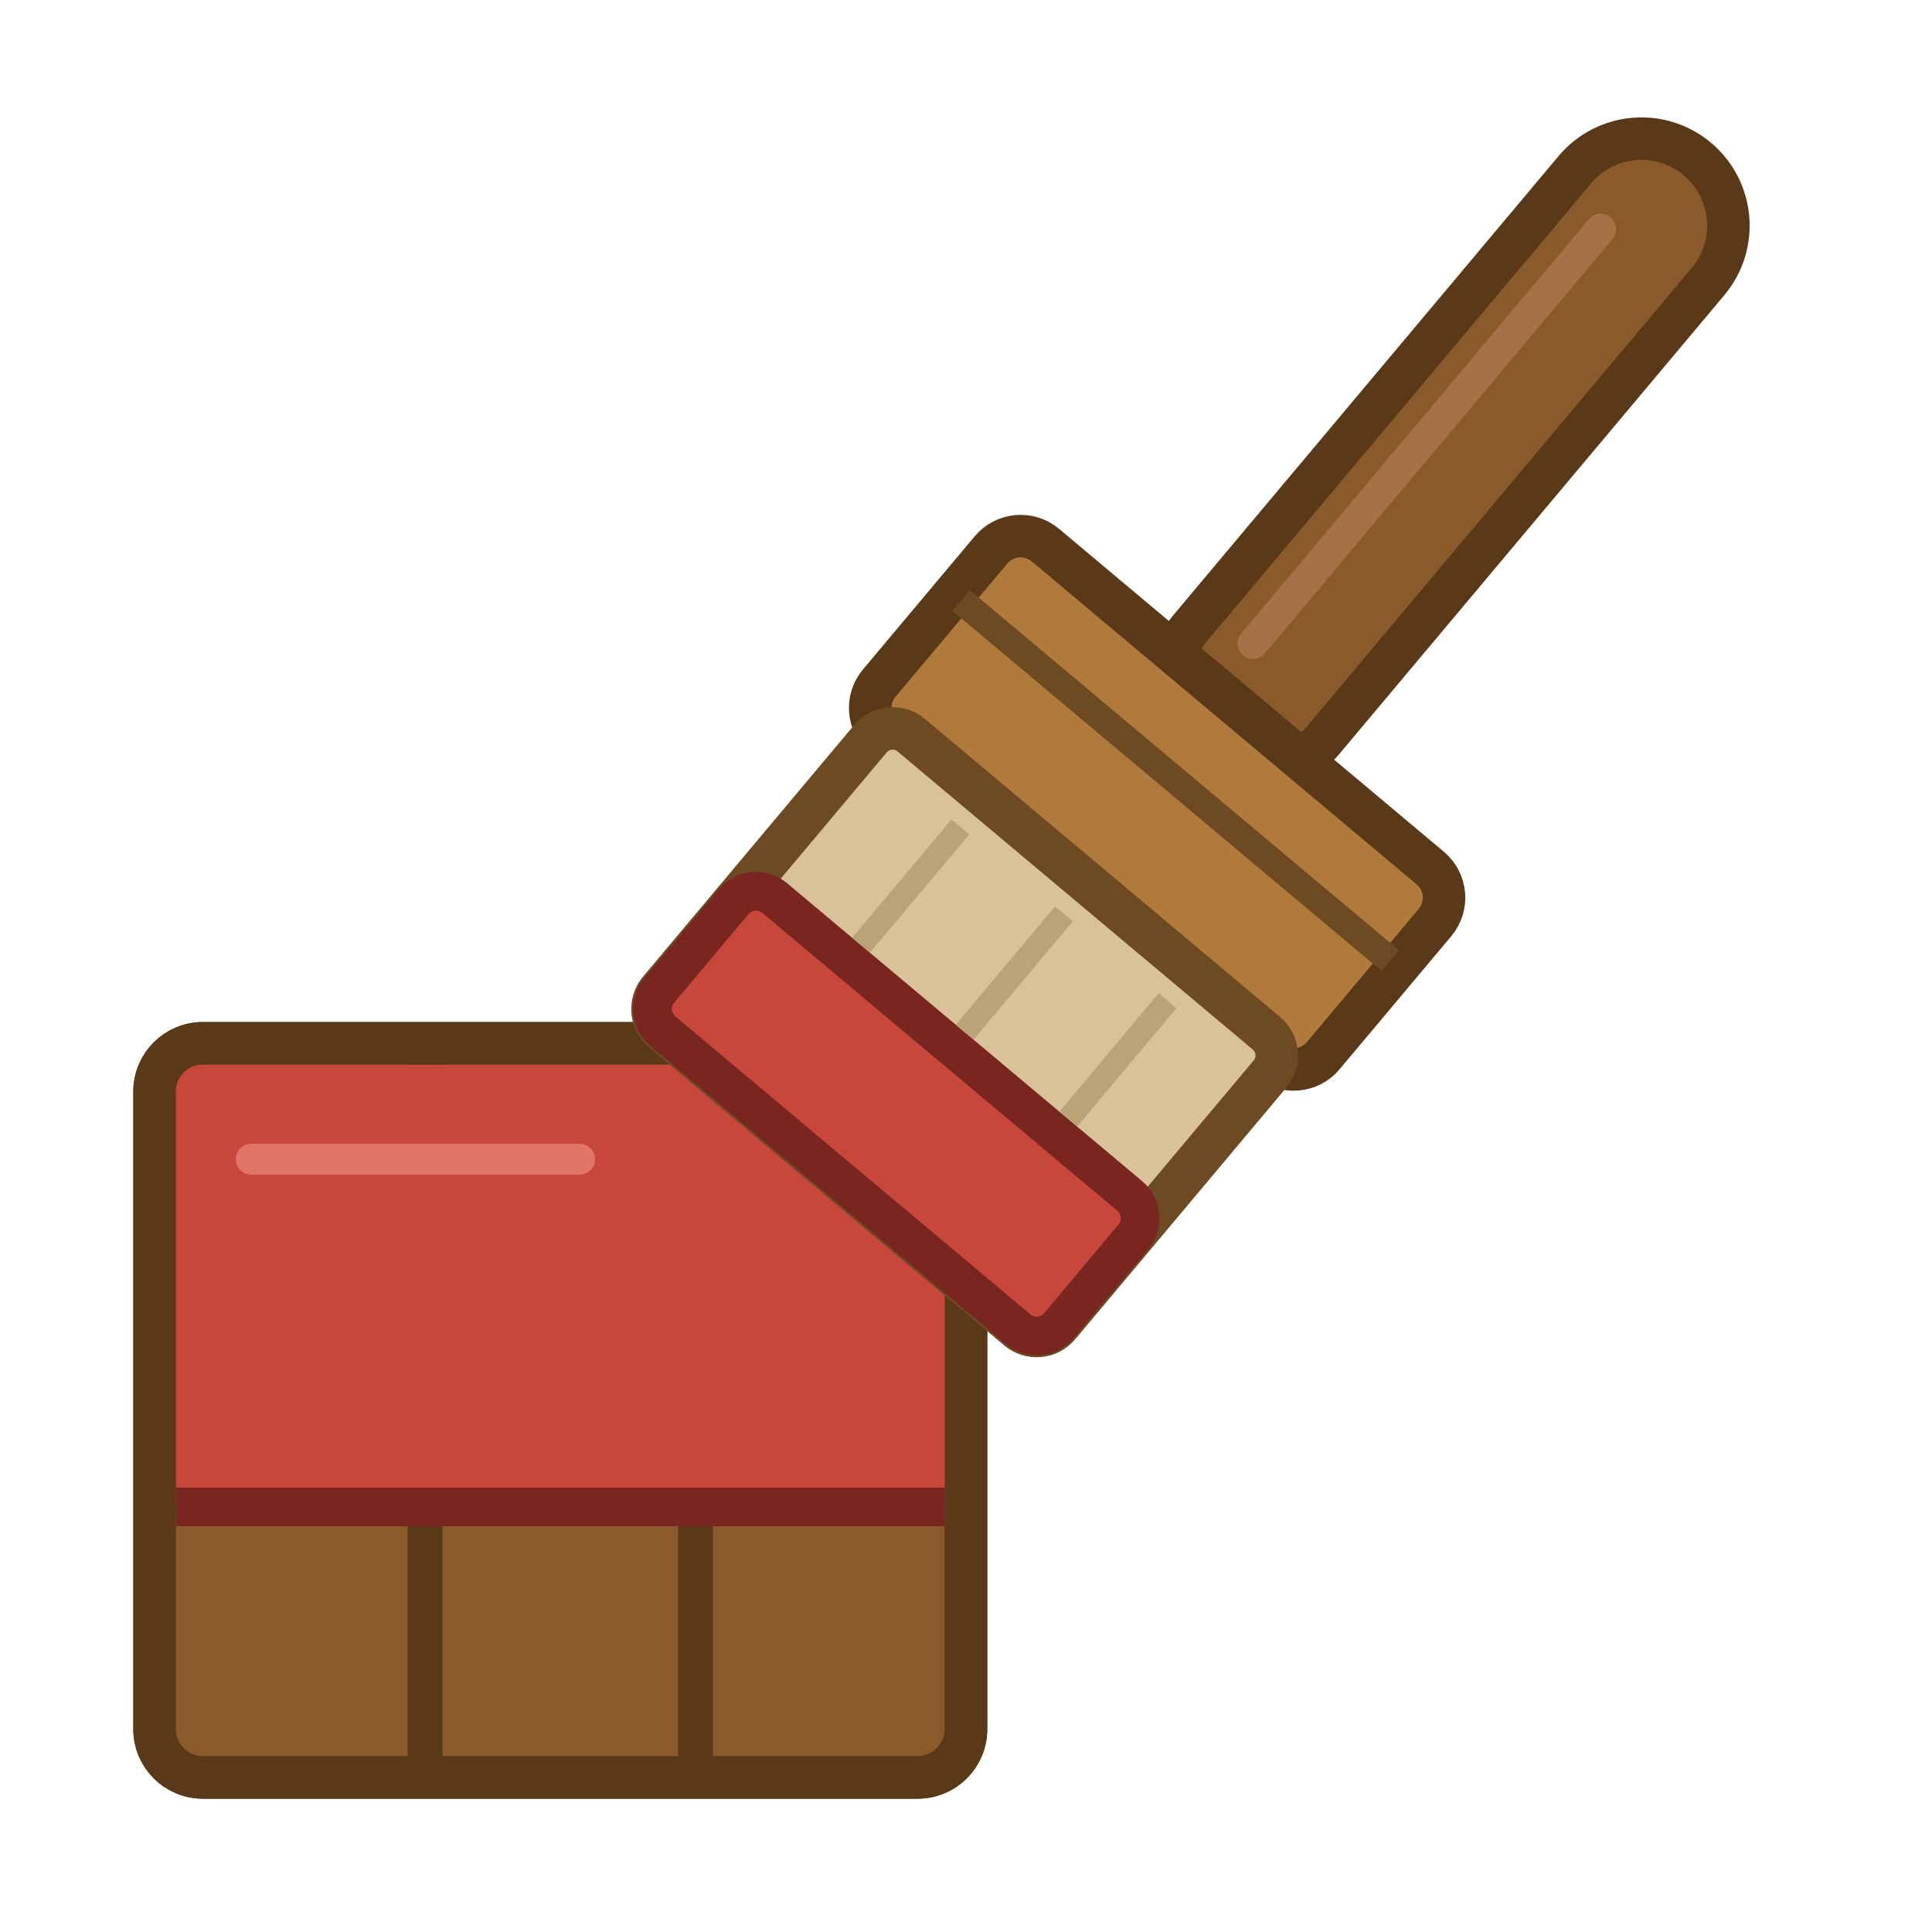
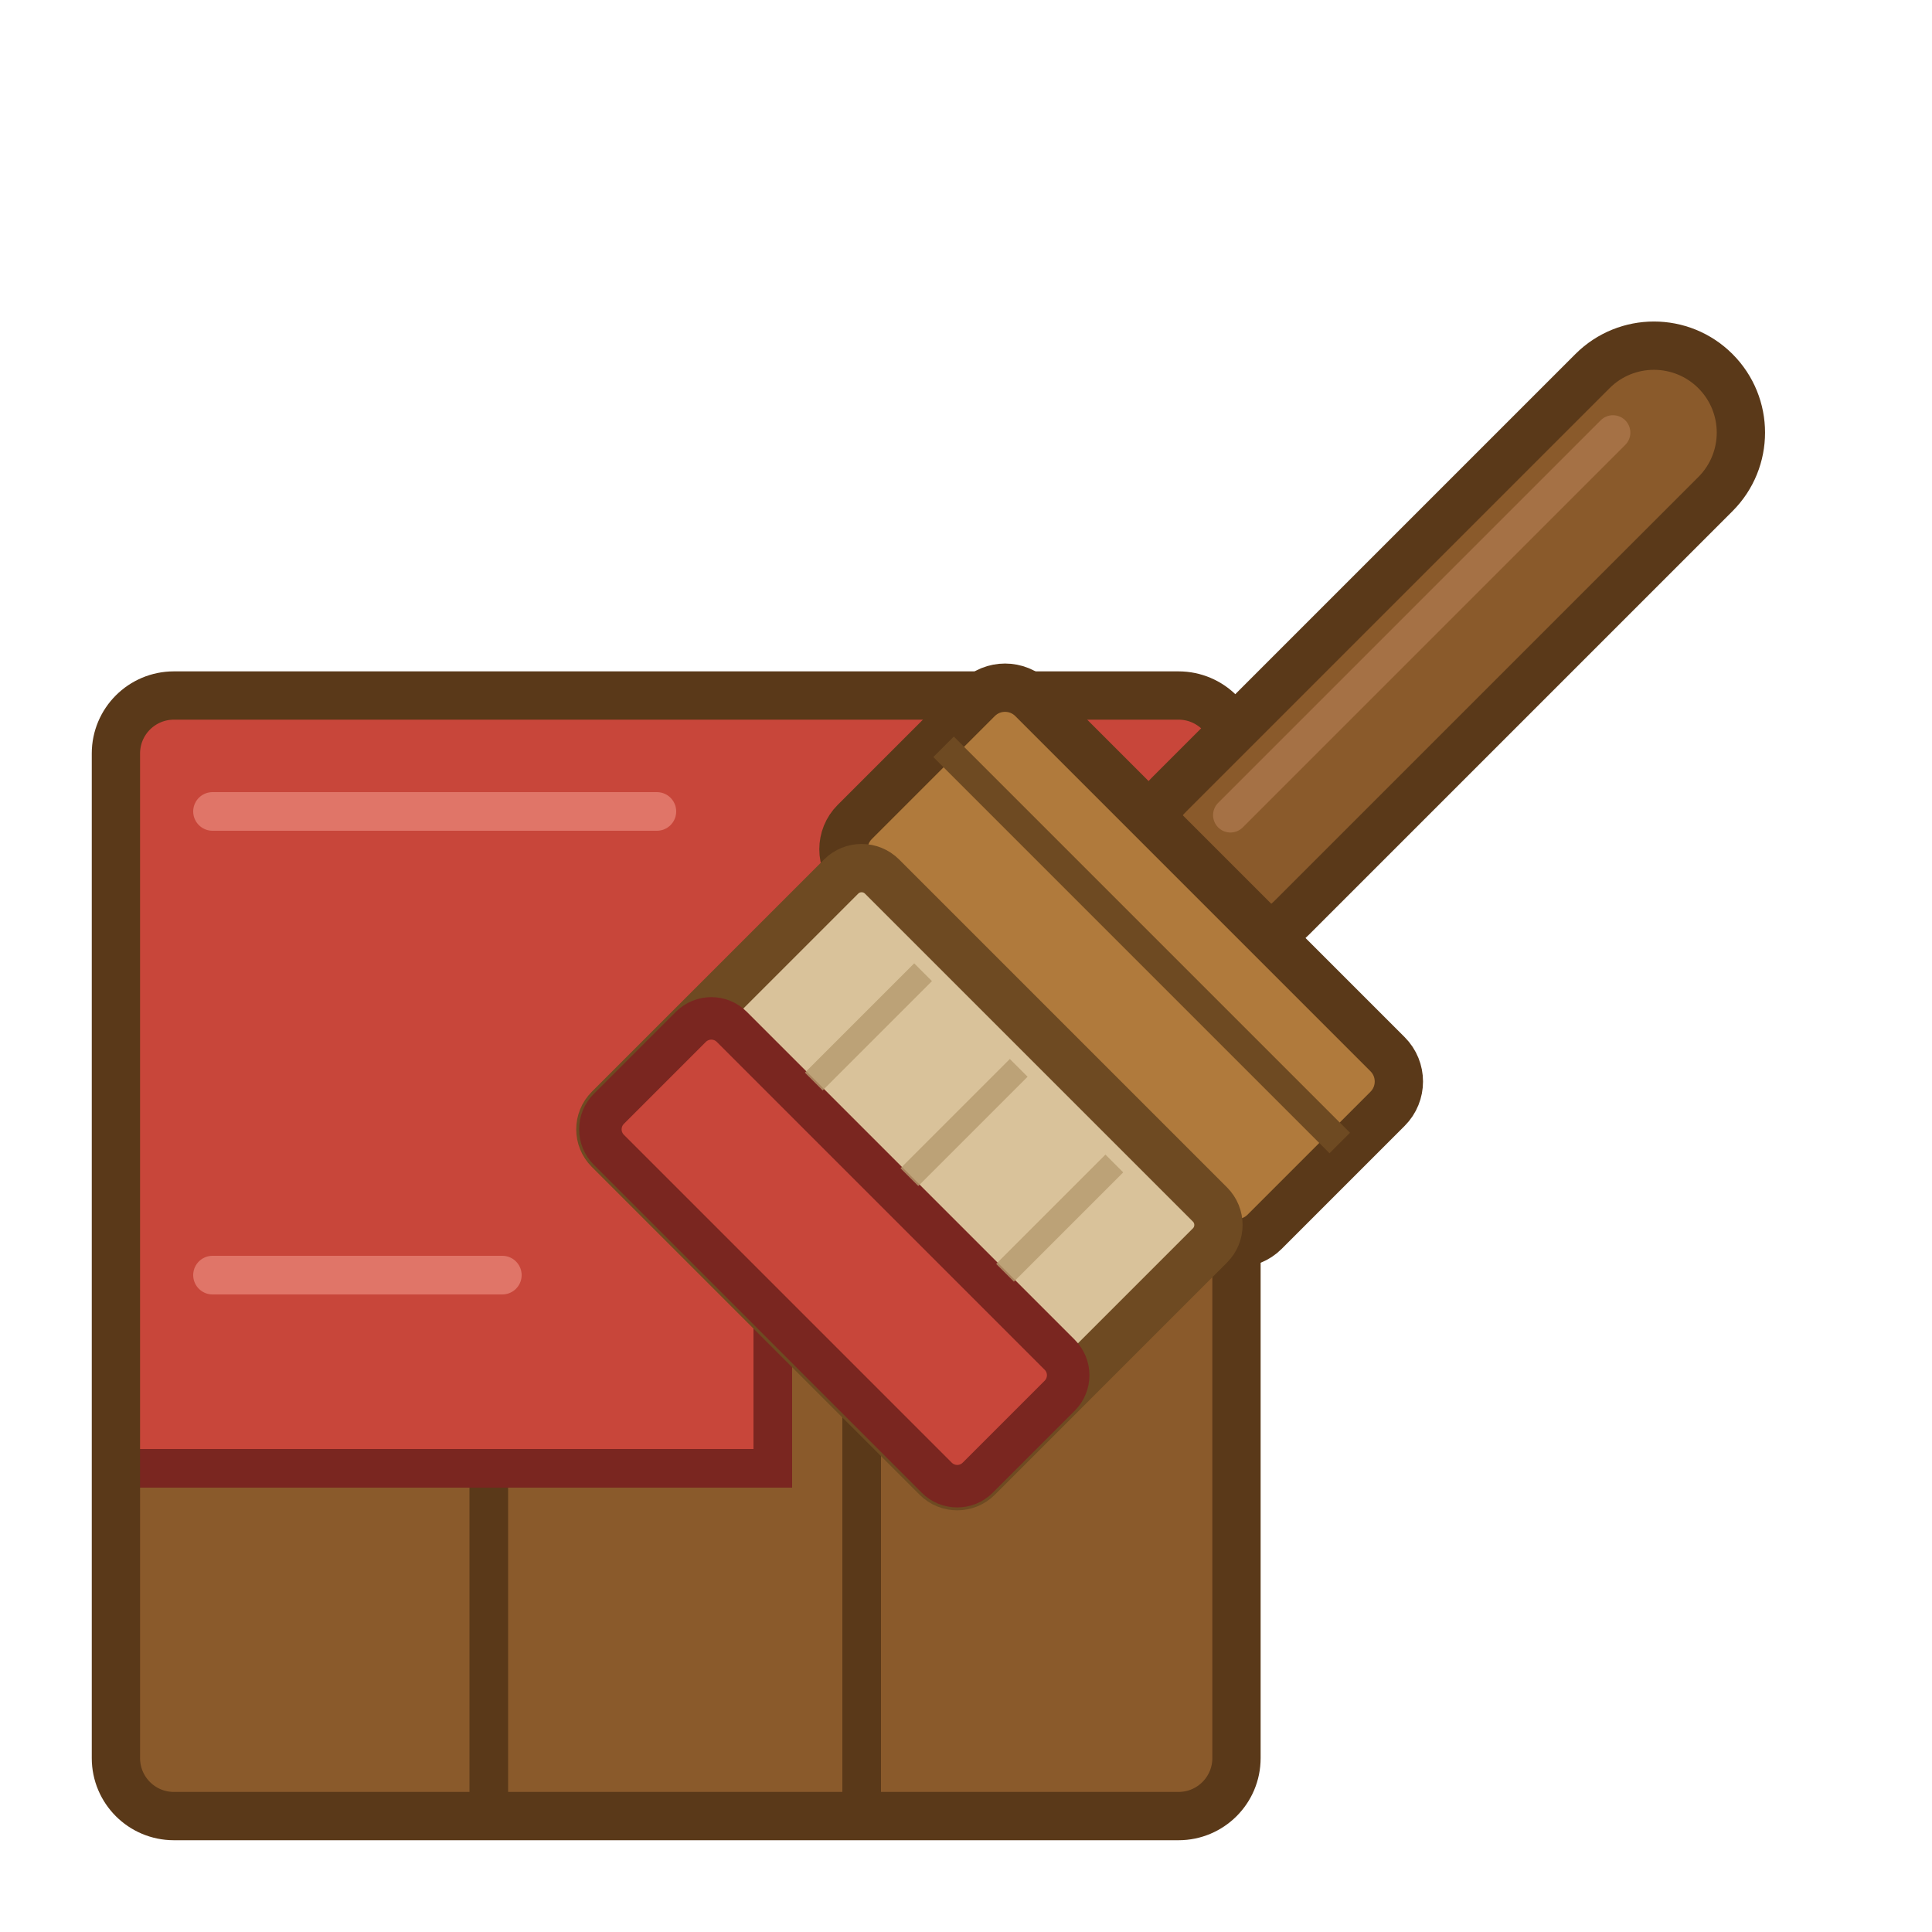
<svg xmlns="http://www.w3.org/2000/svg" viewBox="0 0 100 100" width="100" height="100">
-   <rect x="8" y="54" width="42" height="38" rx="2.5" fill="#8A5A2B" stroke="#5A3919" stroke-width="2.2" />
-   <path d="M22 55 V91 M36 55 V91" stroke="#5A3919" stroke-width="1.8" />
-   <path d="M9.1 55.1 H48.9 V78 H9.1 Z" fill="#C8463A" />
-   <path d="M9.1 78 H48.9" stroke="#7A2620" stroke-width="2" />
-   <path d="M13 60 H30" stroke="#E9897C" stroke-width="1.6" stroke-linecap="round" opacity=".7" />
-   <rect x="8" y="54" width="42" height="38" rx="2.5" fill="none" stroke="#5A3919" stroke-width="2.2" />
-   <g transform="translate(7 -5) rotate(40 50 50)">
-     <rect x="45.5" y="2" width="9" height="40" rx="4.5" fill="#8A5A2B" stroke="#5A3919" stroke-width="2.2" />
-     <path d="M48.5 8 V36" stroke="#B07A50" stroke-width="1.6" stroke-linecap="round" opacity=".7" />
-     <rect x="35" y="39" width="30" height="13" rx="2" fill="#B07A3C" stroke="#5A3919" stroke-width="2.2" />
-     <path d="M35.5 44 H64.5" stroke="#6E4A22" stroke-width="1.4" />
-     <rect x="36.5" y="51" width="27" height="20" rx="1.5" fill="#D9C29A" stroke="#6E4A22" stroke-width="2.2" />
-     <rect x="36.5" y="62" width="27" height="9" rx="1.5" fill="#C8463A" stroke="#7A2620" stroke-width="2" />
-     <path d="M43 53 V61 M50 53 V61 M57 53 V61" stroke="#B59A6E" stroke-width="1.2" opacity=".8" />
+   <rect x="6" y="36" width="58" height="58" rx="3" fill="#8A5A2B" />
+   <path d="M25.3 36 V94 M44.6 36 V94" stroke="#5A3919" stroke-width="2" />
+   <path d="M6 36 H64 V60 H6 Z" fill="#C8463A" />
+   <path d="M6 60 H40 V76 H6 Z" fill="#C8463A" />
+   <path d="M6 76 H40 V60 H64" fill="none" stroke="#7A2620" stroke-width="2" />
+   <path d="M11 42 H34 M11 66 H26" stroke="#E9897C" stroke-width="2" stroke-linecap="round" opacity=".7" />
+   <rect x="6" y="36" width="58" height="58" rx="3" fill="none" stroke="#5A3919" stroke-width="2.5" />
+   <g transform="rotate(45 40 68) translate(-10 -3)">
+     <rect x="45.5" y="2" width="9" height="40" rx="4.5" fill="#8A5A2B" stroke="#5A3919" stroke-width="2.5" />
+     <path d="M48.5 8 V36" stroke="#B07A50" stroke-width="1.8" stroke-linecap="round" opacity=".7" />
+     <rect x="35" y="39" width="30" height="13" rx="2" fill="#B07A3C" stroke="#5A3919" stroke-width="2.5" />
+     <path d="M35.5 44 H64.5" stroke="#6E4A22" stroke-width="1.5" />
+     <rect x="36.5" y="51" width="27" height="20" rx="1.5" fill="#D9C29A" stroke="#6E4A22" stroke-width="2.5" />
+     <rect x="36.5" y="62" width="27" height="9" rx="1.5" fill="#C8463A" stroke="#7A2620" stroke-width="2.2" />
+     <path d="M43 53 V61 M50 53 V61 M57 53 V61" stroke="#B59A6E" stroke-width="1.3" opacity=".8" />
  </g>
</svg>
